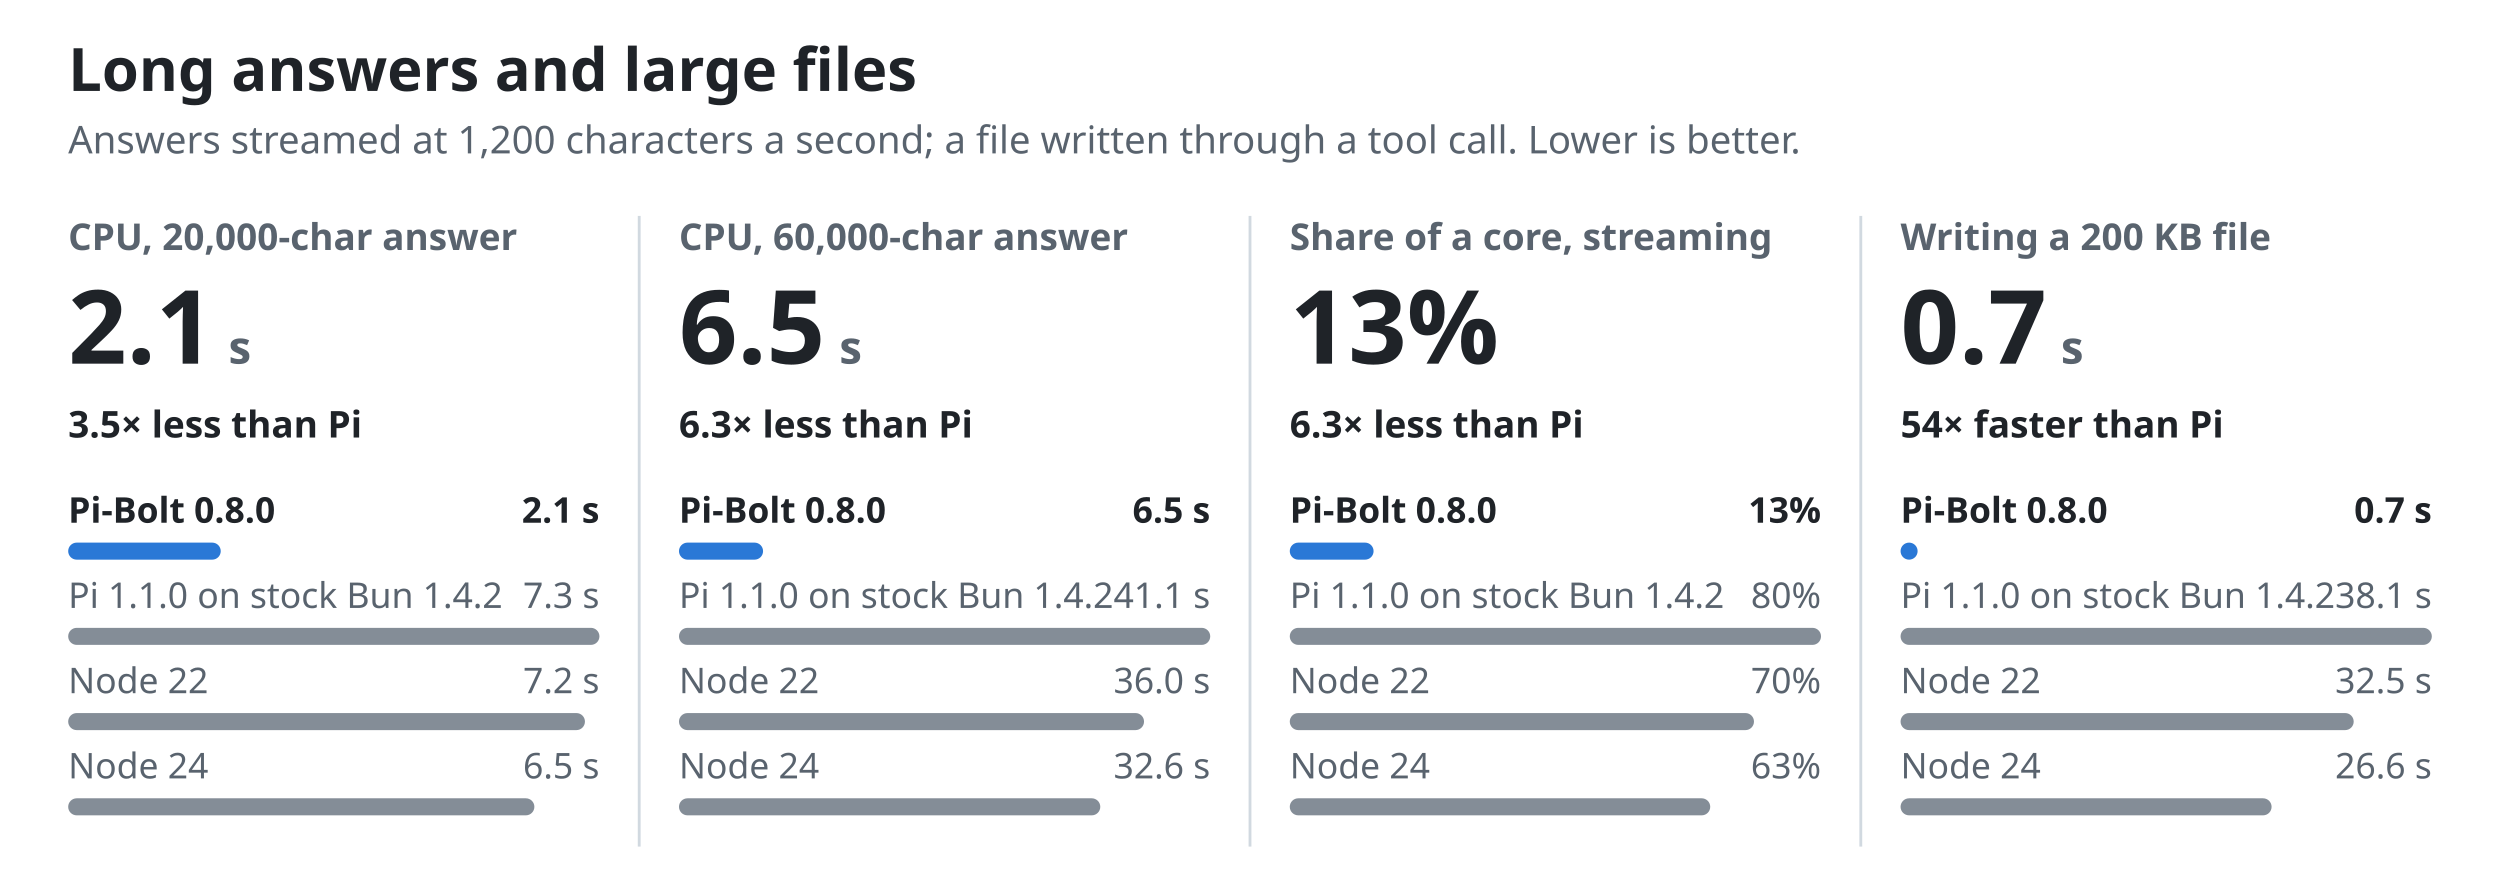
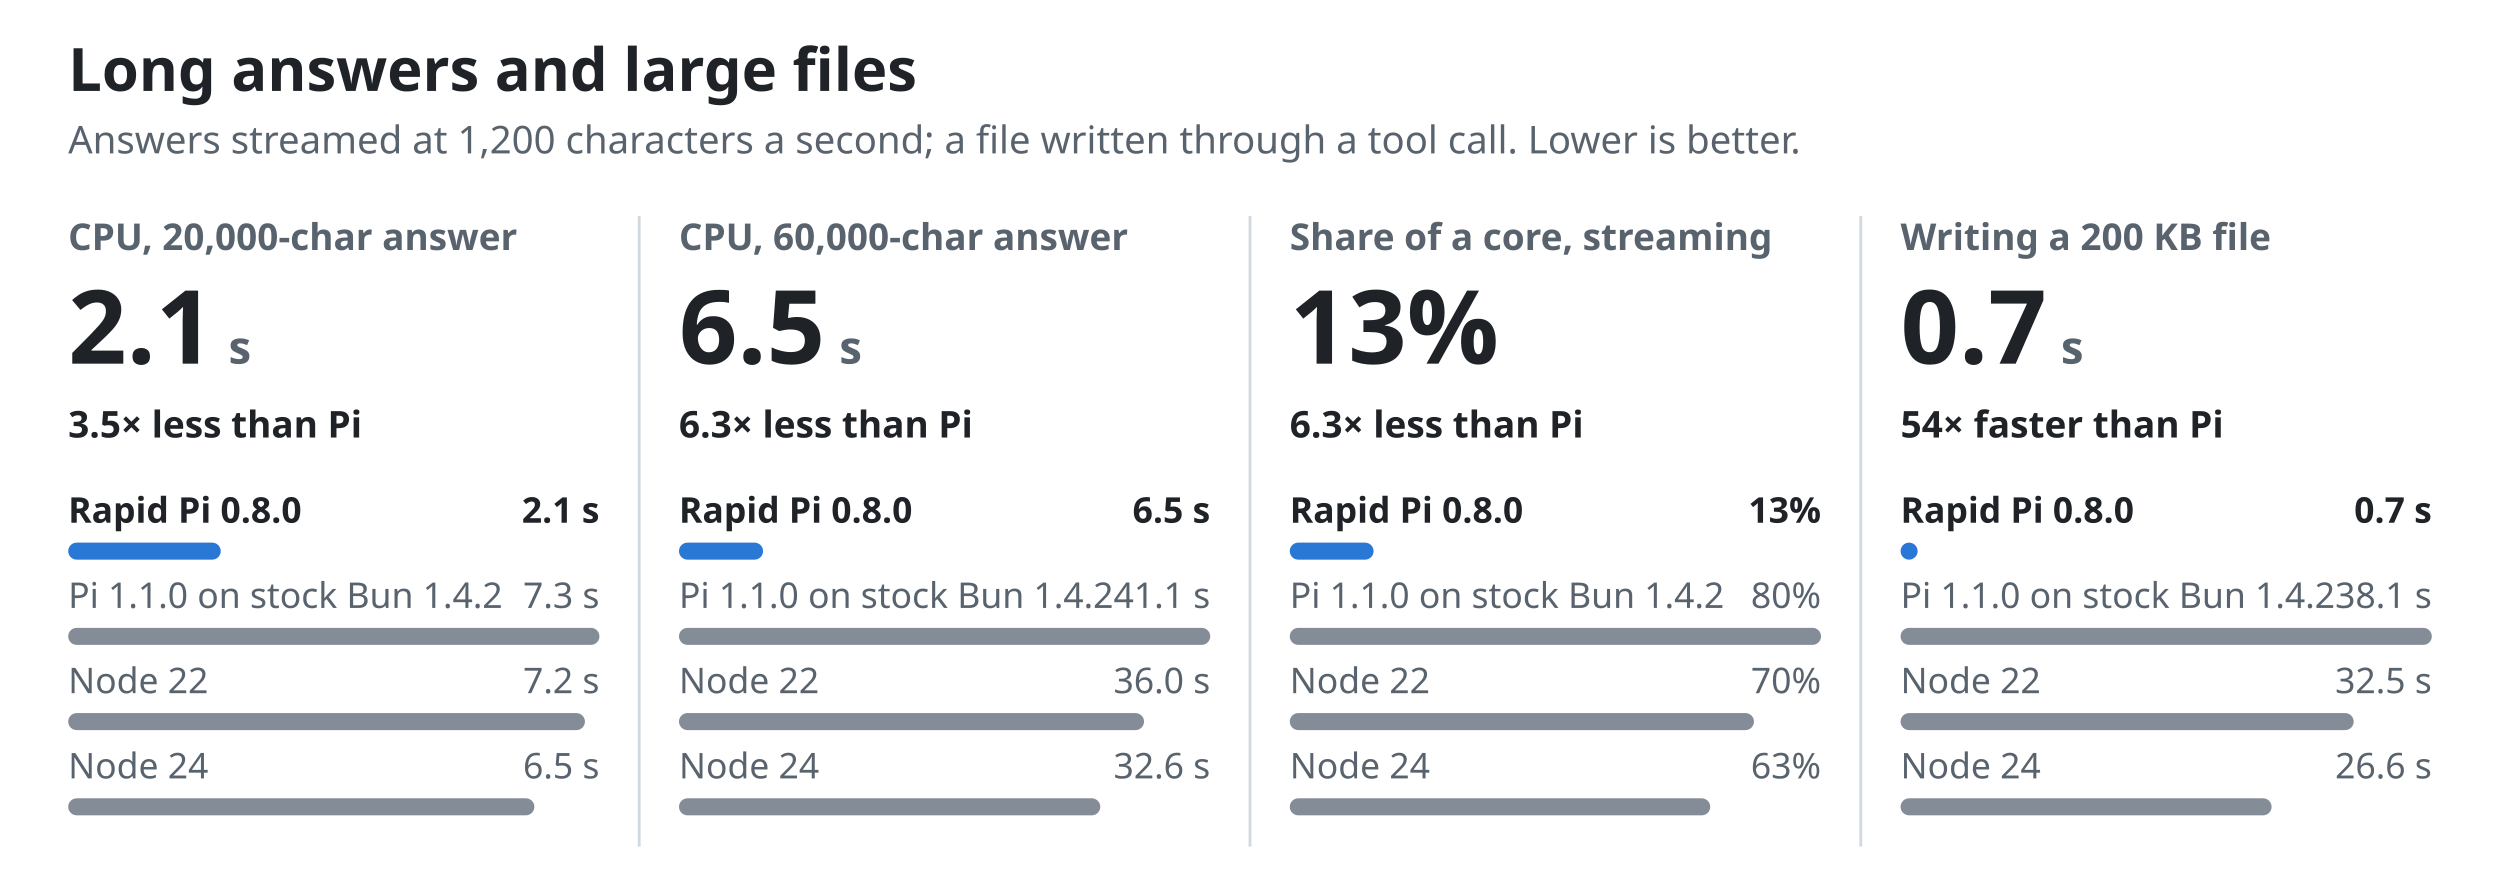
<svg xmlns="http://www.w3.org/2000/svg" width="880" height="310" viewBox="0 0 880 310" role="img" aria-label="Long answers and large files">
  <style>text{font-family:-apple-system, BlinkMacSystemFont, 'Segoe UI', 'Noto Sans', Helvetica, Arial, sans-serif}</style>
  <text x="24" y="32" font-size="21" font-weight="650" fill="#1f2328">Long answers and large files</text>
  <text x="24" y="54" font-size="13.5" fill="#59636e">Answers streamed at 1,200 characters a second; a file written through a tool call. Lower is better.</text>
  <text x="24.0" y="88" font-size="13" font-weight="600" fill="#59636e">CPU, 20,000-char answer</text>
  <text x="24.0" y="128" font-size="36" font-weight="700" fill="#1f2328">2.1<tspan font-size="16" font-weight="600" fill="#59636e" dx="5">s</tspan>
  </text>
  <text x="24.0" y="154" font-size="13" font-weight="600" fill="#1f2328">3.5× less than Pi</text>
-   <text x="24.0" y="184" font-size="12.5" font-weight="650" fill="#1f2328">Pi-Bolt 0.8.0</text>
+   <text x="24.0" y="184" font-size="12.5" font-weight="650" fill="#1f2328">Rapid Pi 0.8.0</text>
  <text x="211.0" y="184" font-size="12.5" font-weight="650" text-anchor="end" fill="#1f2328">2.1 s</text>
  <rect x="24.0" y="191" width="53.7" height="6" rx="3" fill="#2a78d6" />
  <text x="24.0" y="214" font-size="12.5" font-weight="400" fill="#59636e">Pi 1.1.0 on stock Bun 1.4.2</text>
  <text x="211.0" y="214" font-size="12.5" font-weight="400" text-anchor="end" fill="#59636e">7.3 s</text>
  <rect x="24.0" y="221" width="187.0" height="6" rx="3" fill="#848d97" />
  <text x="24.0" y="244" font-size="12.5" font-weight="400" fill="#59636e">Node 22</text>
  <text x="211.0" y="244" font-size="12.5" font-weight="400" text-anchor="end" fill="#59636e">7.2 s</text>
  <rect x="24.0" y="251" width="181.9" height="6" rx="3" fill="#848d97" />
  <text x="24.0" y="274" font-size="12.5" font-weight="400" fill="#59636e">Node 24</text>
  <text x="211.0" y="274" font-size="12.5" font-weight="400" text-anchor="end" fill="#59636e">6.5 s</text>
  <rect x="24.0" y="281" width="164.1" height="6" rx="3" fill="#848d97" />
  <line x1="225.0" y1="76" x2="225.0" y2="298" stroke="#d1d9e0" />
  <text x="239.0" y="88" font-size="13" font-weight="600" fill="#59636e">CPU, 60,000-char answer</text>
  <text x="239.0" y="128" font-size="36" font-weight="700" fill="#1f2328">6.5<tspan font-size="16" font-weight="600" fill="#59636e" dx="5">s</tspan>
  </text>
  <text x="239.0" y="154" font-size="13" font-weight="600" fill="#1f2328">6.3× less than Pi</text>
-   <text x="239.0" y="184" font-size="12.5" font-weight="650" fill="#1f2328">Pi-Bolt 0.8.0</text>
+   <text x="239.0" y="184" font-size="12.5" font-weight="650" fill="#1f2328">Rapid Pi 0.8.0</text>
  <text x="426.0" y="184" font-size="12.5" font-weight="650" text-anchor="end" fill="#1f2328">6.5 s</text>
  <rect x="239.0" y="191" width="29.6" height="6" rx="3" fill="#2a78d6" />
  <text x="239.0" y="214" font-size="12.5" font-weight="400" fill="#59636e">Pi 1.1.0 on stock Bun 1.4.2</text>
  <text x="426.0" y="214" font-size="12.5" font-weight="400" text-anchor="end" fill="#59636e">41.1 s</text>
  <rect x="239.0" y="221" width="187.0" height="6" rx="3" fill="#848d97" />
  <text x="239.0" y="244" font-size="12.5" font-weight="400" fill="#59636e">Node 22</text>
  <text x="426.0" y="244" font-size="12.5" font-weight="400" text-anchor="end" fill="#59636e">36.0 s</text>
  <rect x="239.0" y="251" width="163.7" height="6" rx="3" fill="#848d97" />
  <text x="239.0" y="274" font-size="12.5" font-weight="400" fill="#59636e">Node 24</text>
  <text x="426.0" y="274" font-size="12.5" font-weight="400" text-anchor="end" fill="#59636e">32.6 s</text>
  <rect x="239.0" y="281" width="148.3" height="6" rx="3" fill="#848d97" />
  <line x1="440.0" y1="76" x2="440.0" y2="298" stroke="#d1d9e0" />
  <text x="454.0" y="88" font-size="13" font-weight="600" fill="#59636e">Share of a core, streaming</text>
  <text x="454.0" y="128" font-size="36" font-weight="700" fill="#1f2328">13%</text>
  <text x="454.0" y="154" font-size="13" font-weight="600" fill="#1f2328">6.3× less than Pi</text>
-   <text x="454.0" y="184" font-size="12.5" font-weight="650" fill="#1f2328">Pi-Bolt 0.8.0</text>
+   <text x="454.0" y="184" font-size="12.5" font-weight="650" fill="#1f2328">Rapid Pi 0.8.0</text>
  <text x="641.0" y="184" font-size="12.5" font-weight="650" text-anchor="end" fill="#1f2328">13%</text>
  <rect x="454.0" y="191" width="29.5" height="6" rx="3" fill="#2a78d6" />
  <text x="454.0" y="214" font-size="12.5" font-weight="400" fill="#59636e">Pi 1.1.0 on stock Bun 1.4.2</text>
  <text x="641.0" y="214" font-size="12.5" font-weight="400" text-anchor="end" fill="#59636e">80%</text>
  <rect x="454.0" y="221" width="187.0" height="6" rx="3" fill="#848d97" />
  <text x="454.0" y="244" font-size="12.5" font-weight="400" fill="#59636e">Node 22</text>
  <text x="641.0" y="244" font-size="12.5" font-weight="400" text-anchor="end" fill="#59636e">70%</text>
  <rect x="454.0" y="251" width="163.4" height="6" rx="3" fill="#848d97" />
  <text x="454.0" y="274" font-size="12.5" font-weight="400" fill="#59636e">Node 24</text>
  <text x="641.0" y="274" font-size="12.5" font-weight="400" text-anchor="end" fill="#59636e">63%</text>
  <rect x="454.0" y="281" width="148.0" height="6" rx="3" fill="#848d97" />
  <line x1="655.0" y1="76" x2="655.0" y2="298" stroke="#d1d9e0" />
  <text x="669.0" y="88" font-size="13" font-weight="600" fill="#59636e">Writing a 200 KB file</text>
  <text x="669.0" y="128" font-size="36" font-weight="700" fill="#1f2328">0.7<tspan font-size="16" font-weight="600" fill="#59636e" dx="5">s</tspan>
  </text>
  <text x="669.0" y="154" font-size="13" font-weight="600" fill="#1f2328">54× faster than Pi</text>
-   <text x="669.0" y="184" font-size="12.5" font-weight="650" fill="#1f2328">Pi-Bolt 0.8.0</text>
+   <text x="669.0" y="184" font-size="12.5" font-weight="650" fill="#1f2328">Rapid Pi 0.8.0</text>
  <text x="856.0" y="184" font-size="12.5" font-weight="650" text-anchor="end" fill="#1f2328">0.7 s</text>
  <rect x="669.0" y="191" width="6.0" height="6" rx="3" fill="#2a78d6" />
  <text x="669.0" y="214" font-size="12.5" font-weight="400" fill="#59636e">Pi 1.1.0 on stock Bun 1.4.2</text>
  <text x="856.0" y="214" font-size="12.5" font-weight="400" text-anchor="end" fill="#59636e">38.1 s</text>
  <rect x="669.0" y="221" width="187.0" height="6" rx="3" fill="#848d97" />
  <text x="669.0" y="244" font-size="12.5" font-weight="400" fill="#59636e">Node 22</text>
  <text x="856.0" y="244" font-size="12.5" font-weight="400" text-anchor="end" fill="#59636e">32.5 s</text>
  <rect x="669.0" y="251" width="159.5" height="6" rx="3" fill="#848d97" />
  <text x="669.0" y="274" font-size="12.5" font-weight="400" fill="#59636e">Node 24</text>
  <text x="856.0" y="274" font-size="12.5" font-weight="400" text-anchor="end" fill="#59636e">26.6 s</text>
  <rect x="669.0" y="281" width="130.6" height="6" rx="3" fill="#848d97" />
</svg>
